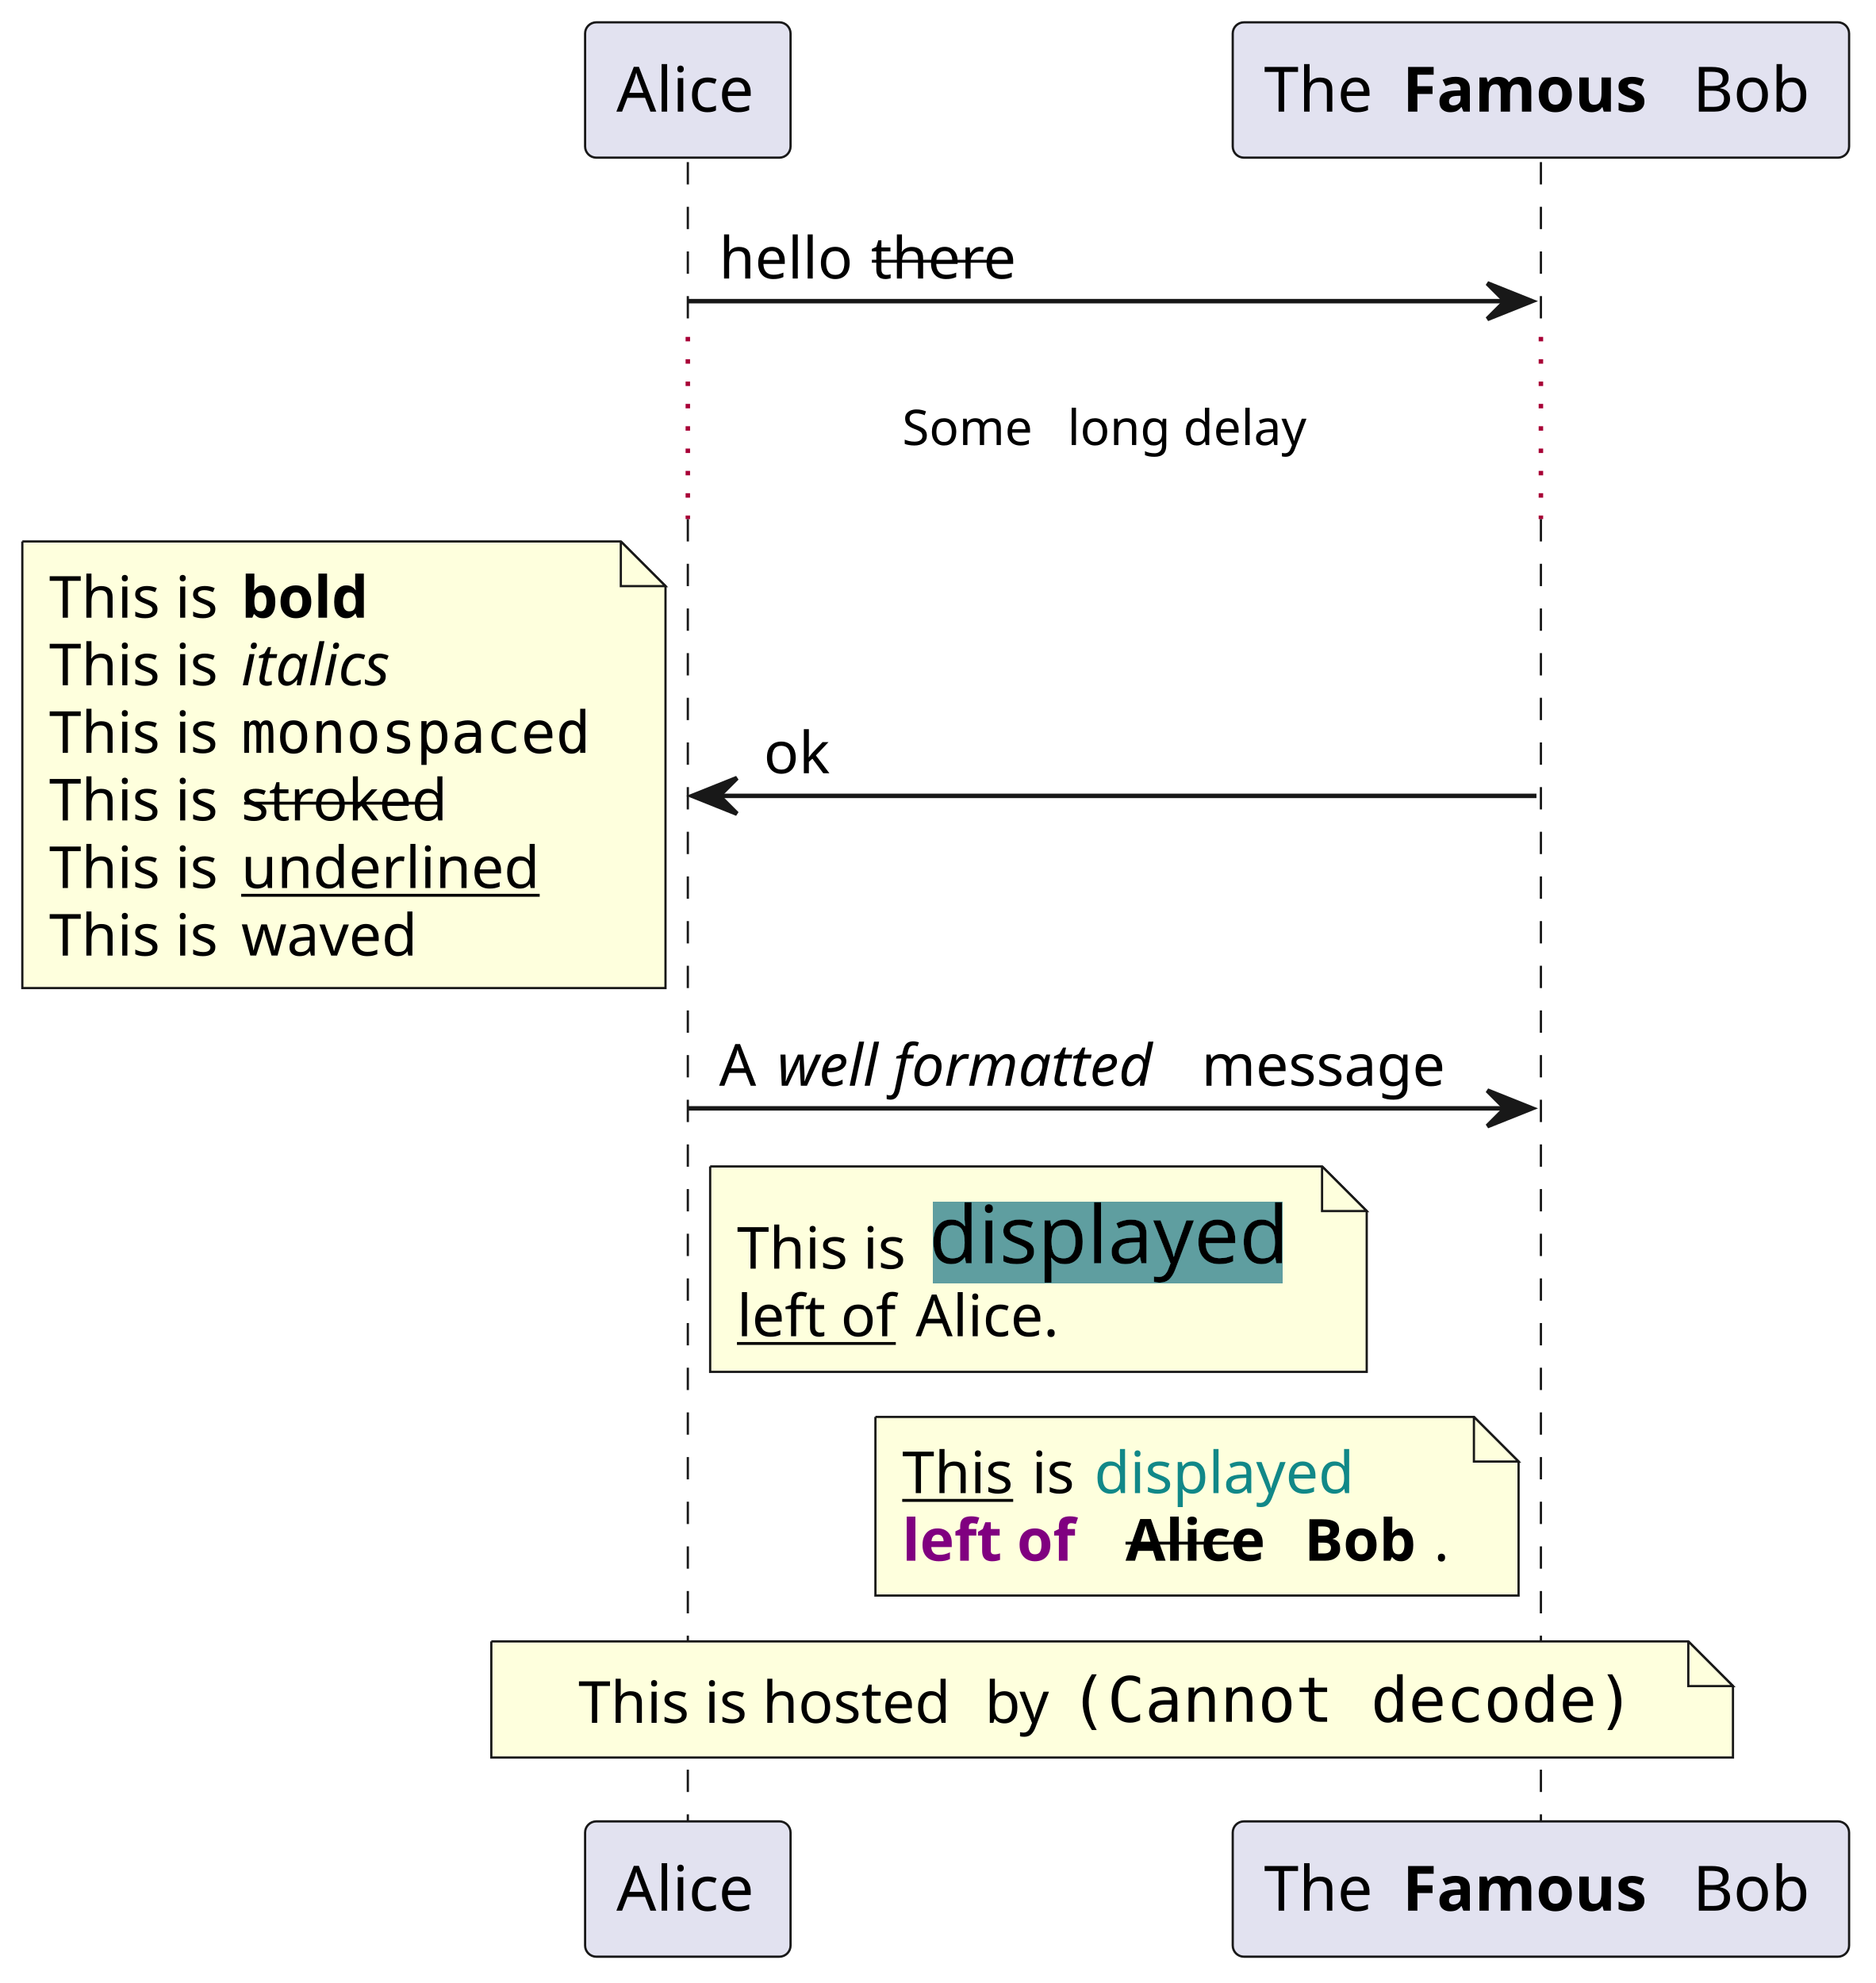
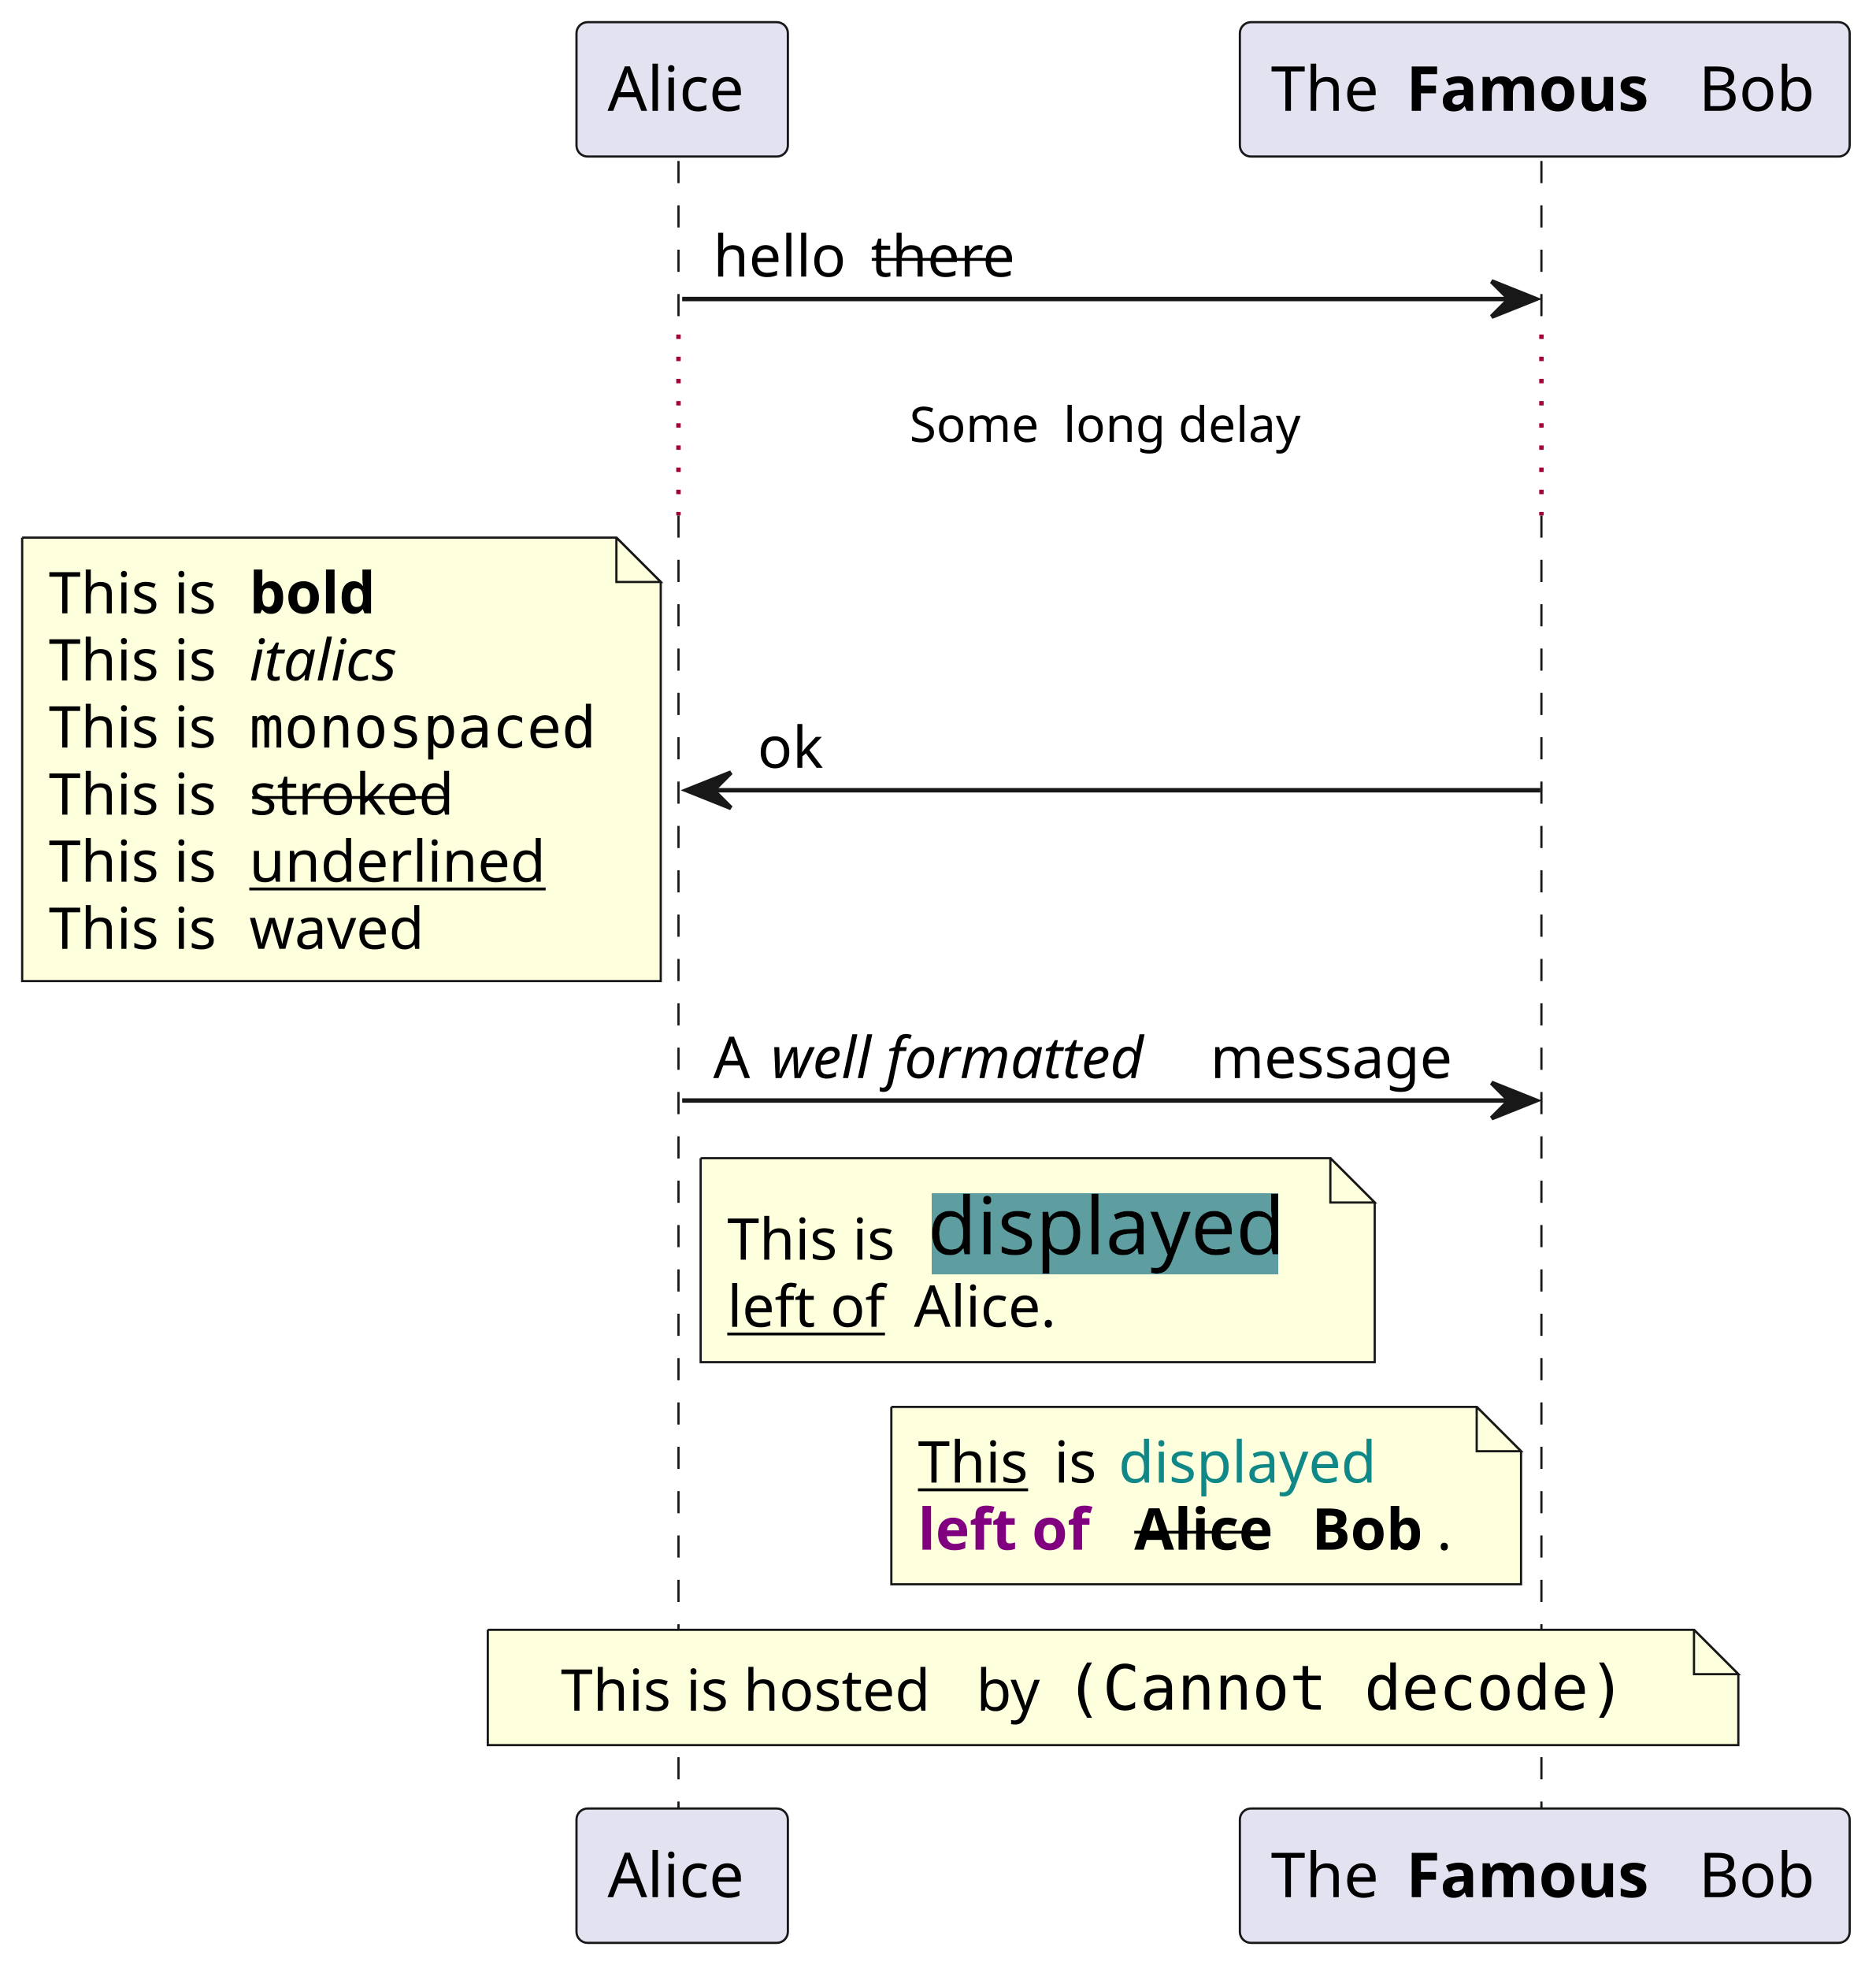
- <svg xmlns="http://www.w3.org/2000/svg" contentStyleType="text/css" height="444px" preserveAspectRatio="none" style="width:420px;height:444px;background:#FFFFFF;" version="1.1" viewBox="0 0 420 444" width="420px" zoomAndPan="magnify">
+ <svg xmlns="http://www.w3.org/2000/svg" contentStyleType="text/css" height="444px" preserveAspectRatio="none" style="width:423px;height:444px;background:#FFFFFF;" version="1.1" viewBox="0 0 423 444" width="423px" zoomAndPan="magnify">
  <defs>
    <filter height="1" id="bv3dnt9fnzvzu0" width="1" x="0" y="0">
      <feFlood flood-color="#5F9EA0" result="flood" />
      <feComposite in="SourceGraphic" in2="flood" operator="over" />
    </filter>
  </defs>
  <g>
-     <line style="stroke:#181818;stroke-width:0.5;stroke-dasharray:5.0,5.0;" x1="154" x2="154" y1="36.297" y2="75.43" />
-     <line style="stroke:#A80036;stroke-width:1.0;stroke-dasharray:1.0,4.0;" x1="154" x2="154" y1="75.43" y2="116.234" />
-     <line style="stroke:#181818;stroke-width:0.5;stroke-dasharray:5.0,5.0;" x1="154" x2="154" y1="116.234" y2="408.812" />
-     <line style="stroke:#181818;stroke-width:0.5;stroke-dasharray:5.0,5.0;" x1="345" x2="345" y1="36.297" y2="75.43" />
-     <line style="stroke:#A80036;stroke-width:1.0;stroke-dasharray:1.0,4.0;" x1="345" x2="345" y1="75.43" y2="116.234" />
-     <line style="stroke:#181818;stroke-width:0.5;stroke-dasharray:5.0,5.0;" x1="345" x2="345" y1="116.234" y2="408.812" />
-     <rect fill="#E2E2F0" height="30.297" rx="2.5" ry="2.5" style="stroke:#181818;stroke-width:0.5;" width="46" x="131" y="5" />
-     <text fill="#000000" font-family="sans-serif" font-size="14" lengthAdjust="spacing" textLength="32" x="138" y="24.995">Alice</text>
-     <rect fill="#E2E2F0" height="30.297" rx="2.5" ry="2.5" style="stroke:#181818;stroke-width:0.5;" width="46" x="131" y="407.812" />
-     <text fill="#000000" font-family="sans-serif" font-size="14" lengthAdjust="spacing" textLength="32" x="138" y="427.808">Alice</text>
-     <rect fill="#E2E2F0" height="30.297" rx="2.5" ry="2.5" style="stroke:#181818;stroke-width:0.5;" width="138" x="276" y="5" />
-     <text fill="#000000" font-family="sans-serif" font-size="14" lengthAdjust="spacing" textLength="27" x="283" y="24.995">The</text>
-     <text fill="#000000" font-family="sans-serif" font-size="14" font-weight="bold" lengthAdjust="spacing" textLength="61" x="314" y="24.995">Famous</text>
-     <text fill="#000000" font-family="sans-serif" font-size="14" lengthAdjust="spacing" textLength="28" x="379" y="24.995">Bob</text>
-     <rect fill="#E2E2F0" height="30.297" rx="2.5" ry="2.5" style="stroke:#181818;stroke-width:0.5;" width="138" x="276" y="407.812" />
-     <text fill="#000000" font-family="sans-serif" font-size="14" lengthAdjust="spacing" textLength="27" x="283" y="427.808">The</text>
-     <text fill="#000000" font-family="sans-serif" font-size="14" font-weight="bold" lengthAdjust="spacing" textLength="61" x="314" y="427.808">Famous</text>
-     <text fill="#000000" font-family="sans-serif" font-size="14" lengthAdjust="spacing" textLength="28" x="379" y="427.808">Bob</text>
-     <polygon fill="#181818" points="333,63.43,343,67.43,333,71.43,337,67.43" style="stroke:#181818;stroke-width:1.0;" />
-     <line style="stroke:#181818;stroke-width:1.0;" x1="154" x2="339" y1="67.43" y2="67.43" />
-     <text fill="#000000" font-family="sans-serif" font-size="13" lengthAdjust="spacing" textLength="30" x="161" y="62.364">hello</text>
-     <text fill="#000000" font-family="sans-serif" font-size="13" lengthAdjust="spacing" text-decoration="line-through" textLength="34" x="195" y="62.364">there</text>
-     <text fill="#000000" font-family="sans-serif" font-size="11" lengthAdjust="spacing" textLength="33" x="202" y="99.64">Some</text>
-     <text fill="#000000" font-family="sans-serif" font-size="11" lengthAdjust="spacing" text-decoration="wavy underline" textLength="58" x="239" y="99.64">long delay</text>
-     <text fill="#000000" font-family="sans-serif" font-size="11" lengthAdjust="spacing" textLength="4" x="297" y="99.64"> </text>
-     <polygon fill="#181818" points="165,174.199,155,178.199,165,182.199,161,178.199" style="stroke:#181818;stroke-width:1.0;" />
-     <line style="stroke:#181818;stroke-width:1.0;" x1="159" x2="344" y1="178.199" y2="178.199" />
-     <text fill="#000000" font-family="sans-serif" font-size="13" lengthAdjust="spacing" textLength="15" x="171" y="173.133">ok</text>
+     <line style="stroke:#181818;stroke-width:0.5;stroke-dasharray:5.0,5.0;" x1="153" x2="153" y1="36.297" y2="75.43" />
+     <line style="stroke:#A80036;stroke-width:1.0;stroke-dasharray:1.0,4.0;" x1="153" x2="153" y1="75.43" y2="116.234" />
+     <line style="stroke:#181818;stroke-width:0.5;stroke-dasharray:5.0,5.0;" x1="153" x2="153" y1="116.234" y2="408.812" />
+     <line style="stroke:#181818;stroke-width:0.5;stroke-dasharray:5.0,5.0;" x1="347.595" x2="347.595" y1="36.297" y2="75.43" />
+     <line style="stroke:#A80036;stroke-width:1.0;stroke-dasharray:1.0,4.0;" x1="347.595" x2="347.595" y1="75.43" y2="116.234" />
+     <line style="stroke:#181818;stroke-width:0.5;stroke-dasharray:5.0,5.0;" x1="347.595" x2="347.595" y1="116.234" y2="408.812" />
+     <rect fill="#E2E2F0" height="30.297" rx="2.5" ry="2.5" style="stroke:#181818;stroke-width:0.5;" width="47.667" x="130" y="5" />
+     <text fill="#000000" font-family="sans-serif" font-size="14" lengthAdjust="spacing" textLength="33.667" x="137" y="24.995">Alice</text>
+     <rect fill="#E2E2F0" height="30.297" rx="2.5" ry="2.5" style="stroke:#181818;stroke-width:0.5;" width="47.667" x="130" y="407.812" />
+     <text fill="#000000" font-family="sans-serif" font-size="14" lengthAdjust="spacing" textLength="33.667" x="137" y="427.808">Alice</text>
+     <rect fill="#E2E2F0" height="30.297" rx="2.5" ry="2.5" style="stroke:#181818;stroke-width:0.5;" width="137.512" x="279.595" y="5" />
+     <text fill="#000000" font-family="sans-serif" font-size="14" lengthAdjust="spacing" textLength="26.038" x="286.595" y="24.995">The</text>
+     <text fill="#000000" font-family="sans-serif" font-size="14" font-weight="bold" lengthAdjust="spacing" textLength="61.517" x="317.083" y="24.995">Famous</text>
+     <text fill="#000000" font-family="sans-serif" font-size="14" lengthAdjust="spacing" textLength="27.057" x="383.05" y="24.995">Bob</text>
+     <rect fill="#E2E2F0" height="30.297" rx="2.5" ry="2.5" style="stroke:#181818;stroke-width:0.5;" width="137.512" x="279.595" y="407.812" />
+     <text fill="#000000" font-family="sans-serif" font-size="14" lengthAdjust="spacing" textLength="26.038" x="286.595" y="427.808">The</text>
+     <text fill="#000000" font-family="sans-serif" font-size="14" font-weight="bold" lengthAdjust="spacing" textLength="61.517" x="317.083" y="427.808">Famous</text>
+     <text fill="#000000" font-family="sans-serif" font-size="14" lengthAdjust="spacing" textLength="27.057" x="383.05" y="427.808">Bob</text>
+     <polygon fill="#181818" points="336.351,63.43,346.351,67.43,336.351,71.43,340.351,67.43" style="stroke:#181818;stroke-width:1.0;" />
+     <line style="stroke:#181818;stroke-width:1.0;" x1="153.833" x2="342.351" y1="67.43" y2="67.43" />
+     <text fill="#000000" font-family="sans-serif" font-size="13" lengthAdjust="spacing" textLength="31.415" x="160.833" y="62.364">hello</text>
+     <text fill="#000000" font-family="sans-serif" font-size="13" lengthAdjust="spacing" text-decoration="line-through" textLength="34.677" x="196.38" y="62.364">there</text>
+     <text fill="#000000" font-family="sans-serif" font-size="11" lengthAdjust="spacing" textLength="31.195" x="205.099" y="99.64">Some</text>
+     <text fill="#000000" font-family="sans-serif" font-size="11" lengthAdjust="spacing" text-decoration="wavy underline" textLength="57.294" x="239.791" y="99.64">long delay</text>
+     <text fill="#000000" font-family="sans-serif" font-size="11" lengthAdjust="spacing" textLength="3.497" x="297.085" y="99.64"> </text>
+     <polygon fill="#181818" points="164.833,174.199,154.833,178.199,164.833,182.199,160.833,178.199" style="stroke:#181818;stroke-width:1.0;" />
+     <line style="stroke:#181818;stroke-width:1.0;" x1="158.833" x2="347.351" y1="178.199" y2="178.199" />
+     <text fill="#000000" font-family="sans-serif" font-size="13" lengthAdjust="spacing" textLength="15.482" x="170.833" y="173.133">ok</text>
    <path d="M5,121.234 L5,221.234 L149,221.234 L149,131.234 L139,121.234 L5,121.234 " fill="#FEFFDD" style="stroke:#181818;stroke-width:0.5;" />
    <path d="M139,121.234 L139,131.234 L149,131.234 L139,121.234 " fill="#FEFFDD" style="stroke:#181818;stroke-width:0.5;" />
-     <text fill="#000000" font-family="sans-serif" font-size="13" lengthAdjust="spacing" textLength="39" x="11" y="138.301">This is</text>
-     <text fill="#000000" font-family="sans-serif" font-size="13" font-weight="bold" lengthAdjust="spacing" textLength="33" x="54" y="138.301">bold</text>
-     <text fill="#000000" font-family="sans-serif" font-size="13" lengthAdjust="spacing" textLength="39" x="11" y="153.434">This is</text>
-     <text fill="#000000" font-family="sans-serif" font-size="13" font-style="italic" lengthAdjust="spacing" textLength="36" x="54" y="153.434">italics</text>
-     <text fill="#000000" font-family="sans-serif" font-size="13" lengthAdjust="spacing" textLength="39" x="11" y="168.567">This is</text>
-     <text fill="#000000" font-family="monospace" font-size="13" lengthAdjust="spacing" textLength="80" x="54" y="168.567">monospaced</text>
-     <text fill="#000000" font-family="sans-serif" font-size="13" lengthAdjust="spacing" textLength="39" x="11" y="183.7">This is</text>
-     <text fill="#000000" font-family="sans-serif" font-size="13" lengthAdjust="spacing" text-decoration="line-through" textLength="48" x="54" y="183.7">stroked</text>
-     <text fill="#000000" font-family="sans-serif" font-size="13" lengthAdjust="spacing" textLength="39" x="11" y="198.833">This is</text>
-     <text fill="#000000" font-family="sans-serif" font-size="13" lengthAdjust="spacing" text-decoration="underline" textLength="67" x="54" y="198.833">underlined</text>
-     <text fill="#000000" font-family="sans-serif" font-size="13" lengthAdjust="spacing" textLength="39" x="11" y="213.965">This is</text>
-     <text fill="#000000" font-family="sans-serif" font-size="13" lengthAdjust="spacing" text-decoration="wavy underline" textLength="40" x="54" y="213.965">waved</text>
-     <polygon fill="#181818" points="333,244.164,343,248.164,333,252.164,337,248.164" style="stroke:#181818;stroke-width:1.0;" />
-     <line style="stroke:#181818;stroke-width:1.0;" x1="154" x2="339" y1="248.164" y2="248.164" />
-     <text fill="#000000" font-family="sans-serif" font-size="13" lengthAdjust="spacing" textLength="9" x="161" y="243.098">A</text>
-     <text fill="#000000" font-family="sans-serif" font-size="13" font-style="italic" lengthAdjust="spacing" textLength="91" x="174" y="243.098">well formatted</text>
-     <text fill="#000000" font-family="sans-serif" font-size="13" lengthAdjust="spacing" textLength="59" x="269" y="243.098">message</text>
-     <path d="M159,261.164 L159,307.164 L306,307.164 L306,271.164 L296,261.164 L159,261.164 " fill="#FEFFDD" style="stroke:#181818;stroke-width:0.5;" />
-     <path d="M296,261.164 L296,271.164 L306,271.164 L296,261.164 " fill="#FEFFDD" style="stroke:#181818;stroke-width:0.5;" />
-     <text fill="#000000" font-family="sans-serif" font-size="13" lengthAdjust="spacing" textLength="39" x="165" y="284.051">This is</text>
-     <text fill="#000000" filter="url(#bv3dnt9fnzvzu0)" font-family="sans-serif" font-size="18" lengthAdjust="spacing" textLength="83" x="208" y="282.872">displayed</text>
-     <text fill="#000000" font-family="sans-serif" font-size="13" lengthAdjust="spacing" text-decoration="underline" textLength="36" x="165" y="299.184">left of</text>
-     <text fill="#000000" font-family="sans-serif" font-size="13" lengthAdjust="spacing" textLength="34" x="205" y="299.184">Alice.</text>
-     <path d="M196,317.25 L196,357.25 L340,357.25 L340,327.25 L330,317.25 L196,317.25 " fill="#FEFFDD" style="stroke:#181818;stroke-width:0.5;" />
-     <path d="M330,317.25 L330,327.25 L340,327.25 L330,317.25 " fill="#FEFFDD" style="stroke:#181818;stroke-width:0.5;" />
-     <text fill="#000000" font-family="sans-serif" font-size="13" lengthAdjust="spacing" text-decoration="underline" textLength="25" x="202" y="334.317">This</text>
-     <text fill="#000000" font-family="sans-serif" font-size="13" lengthAdjust="spacing" textLength="10" x="231" y="334.317">is</text>
-     <text fill="#118888" font-family="sans-serif" font-size="13" lengthAdjust="spacing" textLength="60" x="245" y="334.317">displayed</text>
-     <text fill="#800080" font-family="sans-serif" font-size="13" font-weight="bold" lengthAdjust="spacing" textLength="45" x="202" y="349.45">left of</text>
-     <text fill="#000000" font-family="sans-serif" font-size="13" font-weight="bold" lengthAdjust="spacing" textLength="5" x="247" y="349.45"> </text>
-     <text fill="#000000" font-family="sans-serif" font-size="13" font-weight="bold" lengthAdjust="spacing" text-decoration="line-through" textLength="35" x="252" y="349.45">Alice</text>
-     <text fill="#000000" font-family="sans-serif" font-size="13" font-weight="bold" lengthAdjust="spacing" textLength="29" x="292" y="349.45">Bob</text>
-     <text fill="#000000" font-family="sans-serif" font-size="13" lengthAdjust="spacing" textLength="4" x="321" y="349.45">.</text>
-     <path d="M110,367.516 L110,393.516 L388,393.516 L388,377.516 L378,367.516 L110,367.516 " fill="#FEFFDD" style="stroke:#181818;stroke-width:0.5;" />
-     <path d="M378,367.516 L378,377.516 L388,377.516 L378,367.516 " fill="#FEFFDD" style="stroke:#181818;stroke-width:0.5;" />
-     <text fill="#000000" font-family="sans-serif" font-size="13" lengthAdjust="spacing" text-decoration="wavy underline" textLength="87" x="129.5" y="385.747">This is hosted</text>
-     <text fill="#000000" font-family="sans-serif" font-size="13" lengthAdjust="spacing" textLength="15" x="220.5" y="385.747">by</text>
-     <text fill="#000000" font-family="monospace" font-size="14" lengthAdjust="spacing" textLength="120" x="239.5" y="385.511">(Cannot decode)</text>
+     <text fill="#000000" font-family="sans-serif" font-size="13" lengthAdjust="spacing" textLength="41.082" x="11" y="138.301">This is</text>
+     <text fill="#000000" font-family="sans-serif" font-size="13" font-weight="bold" lengthAdjust="spacing" textLength="31.998" x="56.214" y="138.301">bold</text>
+     <text fill="#000000" font-family="sans-serif" font-size="13" lengthAdjust="spacing" textLength="41.082" x="11" y="153.434">This is</text>
+     <text fill="#000000" font-family="sans-serif" font-size="13" font-style="italic" lengthAdjust="spacing" textLength="37.819" x="56.214" y="153.434">italics</text>
+     <text fill="#000000" font-family="sans-serif" font-size="13" lengthAdjust="spacing" textLength="41.082" x="11" y="168.567">This is</text>
+     <text fill="#000000" font-family="monospace" font-size="13" lengthAdjust="spacing" textLength="78.267" x="56.214" y="168.567">monospaced</text>
+     <text fill="#000000" font-family="sans-serif" font-size="13" lengthAdjust="spacing" textLength="41.082" x="11" y="183.7">This is</text>
+     <text fill="#000000" font-family="sans-serif" font-size="13" lengthAdjust="spacing" text-decoration="line-through" textLength="48.947" x="56.214" y="183.7">stroked</text>
+     <text fill="#000000" font-family="sans-serif" font-size="13" lengthAdjust="spacing" textLength="41.082" x="11" y="198.833">This is</text>
+     <text fill="#000000" font-family="sans-serif" font-size="13" lengthAdjust="spacing" text-decoration="underline" textLength="69.786" x="56.214" y="198.833">underlined</text>
+     <text fill="#000000" font-family="sans-serif" font-size="13" lengthAdjust="spacing" textLength="41.082" x="11" y="213.965">This is</text>
+     <text fill="#000000" font-family="sans-serif" font-size="13" lengthAdjust="spacing" text-decoration="wavy underline" textLength="42.542" x="56.214" y="213.965">waved</text>
+     <polygon fill="#181818" points="336.351,244.164,346.351,248.164,336.351,252.164,340.351,248.164" style="stroke:#181818;stroke-width:1.0;" />
+     <line style="stroke:#181818;stroke-width:1.0;" x1="153.833" x2="342.351" y1="248.164" y2="248.164" />
+     <text fill="#000000" font-family="sans-serif" font-size="13" lengthAdjust="spacing" textLength="8.893" x="160.833" y="243.098">A</text>
+     <text fill="#000000" font-family="sans-serif" font-size="13" font-style="italic" lengthAdjust="spacing" textLength="94.936" x="173.859" y="243.098">well formatted</text>
+     <text fill="#000000" font-family="sans-serif" font-size="13" lengthAdjust="spacing" textLength="58.424" x="272.927" y="243.098">message</text>
+     <path d="M158,261.164 L158,307.164 L310,307.164 L310,271.164 L300,261.164 L158,261.164 " fill="#FEFFDD" style="stroke:#181818;stroke-width:0.5;" />
+     <path d="M300,261.164 L300,271.164 L310,271.164 L300,261.164 " fill="#FEFFDD" style="stroke:#181818;stroke-width:0.5;" />
+     <text fill="#000000" font-family="sans-serif" font-size="13" lengthAdjust="spacing" textLength="41.082" x="164" y="284.051">This is</text>
+     <text fill="#000000" filter="url(#bv3dnt9fnzvzu0)" font-family="sans-serif" font-size="18" lengthAdjust="spacing" textLength="86.414" x="209.214" y="282.872">displayed</text>
+     <text fill="#000000" font-family="sans-serif" font-size="13" lengthAdjust="spacing" text-decoration="underline" textLength="37.946" x="164" y="299.184">left of</text>
+     <text fill="#000000" font-family="sans-serif" font-size="13" lengthAdjust="spacing" textLength="35.395" x="206.079" y="299.184">Alice.</text>
+     <path d="M201,317.25 L201,357.25 L343,357.25 L343,327.25 L333,317.25 L201,317.25 " fill="#FEFFDD" style="stroke:#181818;stroke-width:0.5;" />
+     <path d="M333,317.25 L333,327.25 L343,327.25 L333,317.25 " fill="#FEFFDD" style="stroke:#181818;stroke-width:0.5;" />
+     <text fill="#000000" font-family="sans-serif" font-size="13" lengthAdjust="spacing" text-decoration="underline" textLength="26.565" x="207" y="334.317">This</text>
+     <text fill="#000000" font-family="sans-serif" font-size="13" lengthAdjust="spacing" textLength="10.385" x="237.697" y="334.317">is</text>
+     <text fill="#118888" font-family="sans-serif" font-size="13" lengthAdjust="spacing" textLength="62.41" x="252.214" y="334.317">displayed</text>
+     <text fill="#800080" font-family="sans-serif" font-size="13" font-weight="bold" lengthAdjust="spacing" textLength="44.256" x="207" y="349.45">left of</text>
+     <text fill="#000000" font-family="sans-serif" font-size="13" font-weight="bold" lengthAdjust="spacing" textLength="4.526" x="251.256" y="349.45"> </text>
+     <text fill="#000000" font-family="sans-serif" font-size="13" font-weight="bold" lengthAdjust="spacing" text-decoration="line-through" textLength="35.496" x="255.782" y="349.45">Alice</text>
+     <text fill="#000000" font-family="sans-serif" font-size="13" font-weight="bold" lengthAdjust="spacing" textLength="28.145" x="295.804" y="349.45">Bob</text>
+     <text fill="#000000" font-family="sans-serif" font-size="13" lengthAdjust="spacing" textLength="4.132" x="323.949" y="349.45">.</text>
+     <path d="M110,367.516 L110,393.516 L392,393.516 L392,377.516 L382,367.516 L110,367.516 " fill="#FEFFDD" style="stroke:#181818;stroke-width:0.5;" />
+     <path d="M382,367.516 L382,377.516 L392,377.516 L382,367.516 " fill="#FEFFDD" style="stroke:#181818;stroke-width:0.5;" />
+     <text fill="#000000" font-family="sans-serif" font-size="13" lengthAdjust="spacing" text-decoration="wavy underline" textLength="89.527" x="126.469" y="385.747">This is hosted</text>
+     <text fill="#000000" font-family="sans-serif" font-size="13" lengthAdjust="spacing" textLength="15.945" x="220.129" y="385.747">by</text>
+     <text fill="#000000" font-family="monospace" font-size="14" lengthAdjust="spacing" textLength="126.431" x="240.207" y="385.511">(Cannot decode)</text>
  </g>
</svg>
